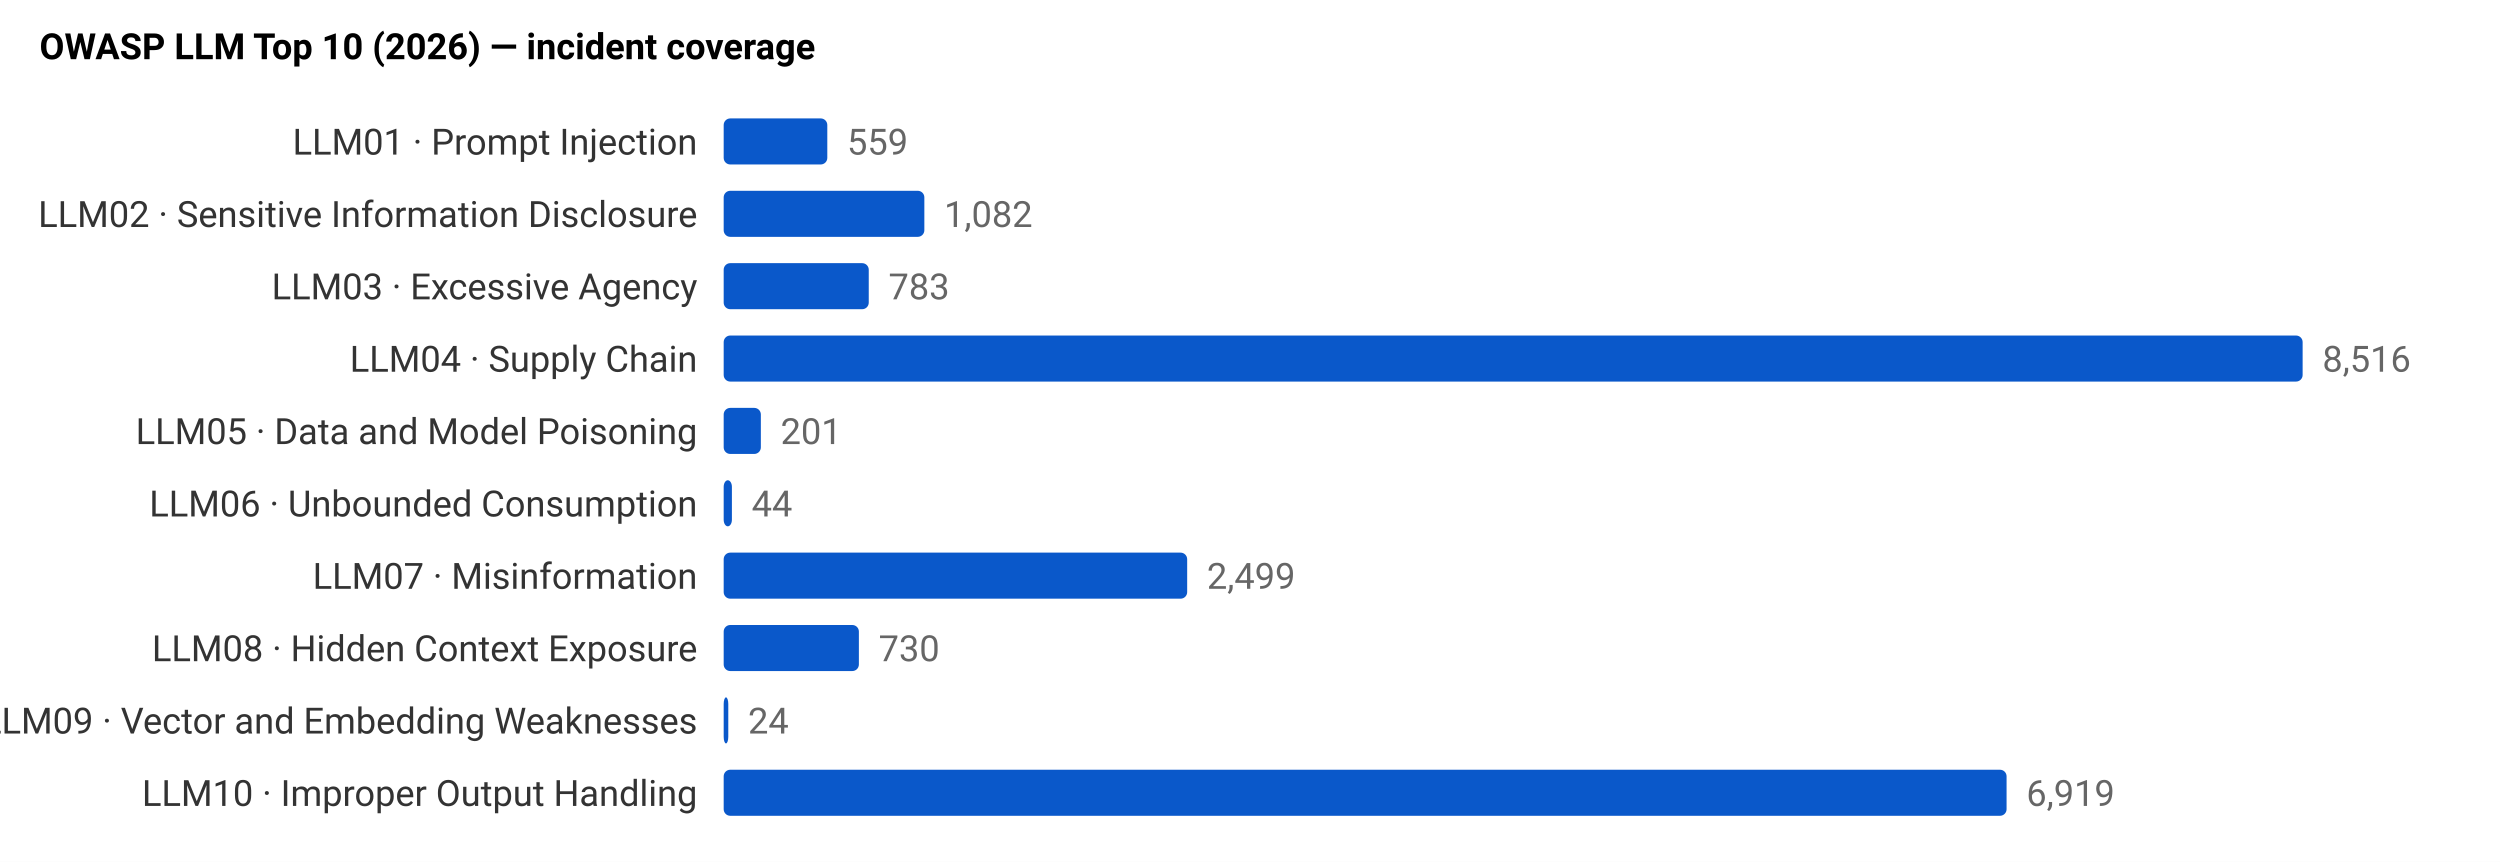
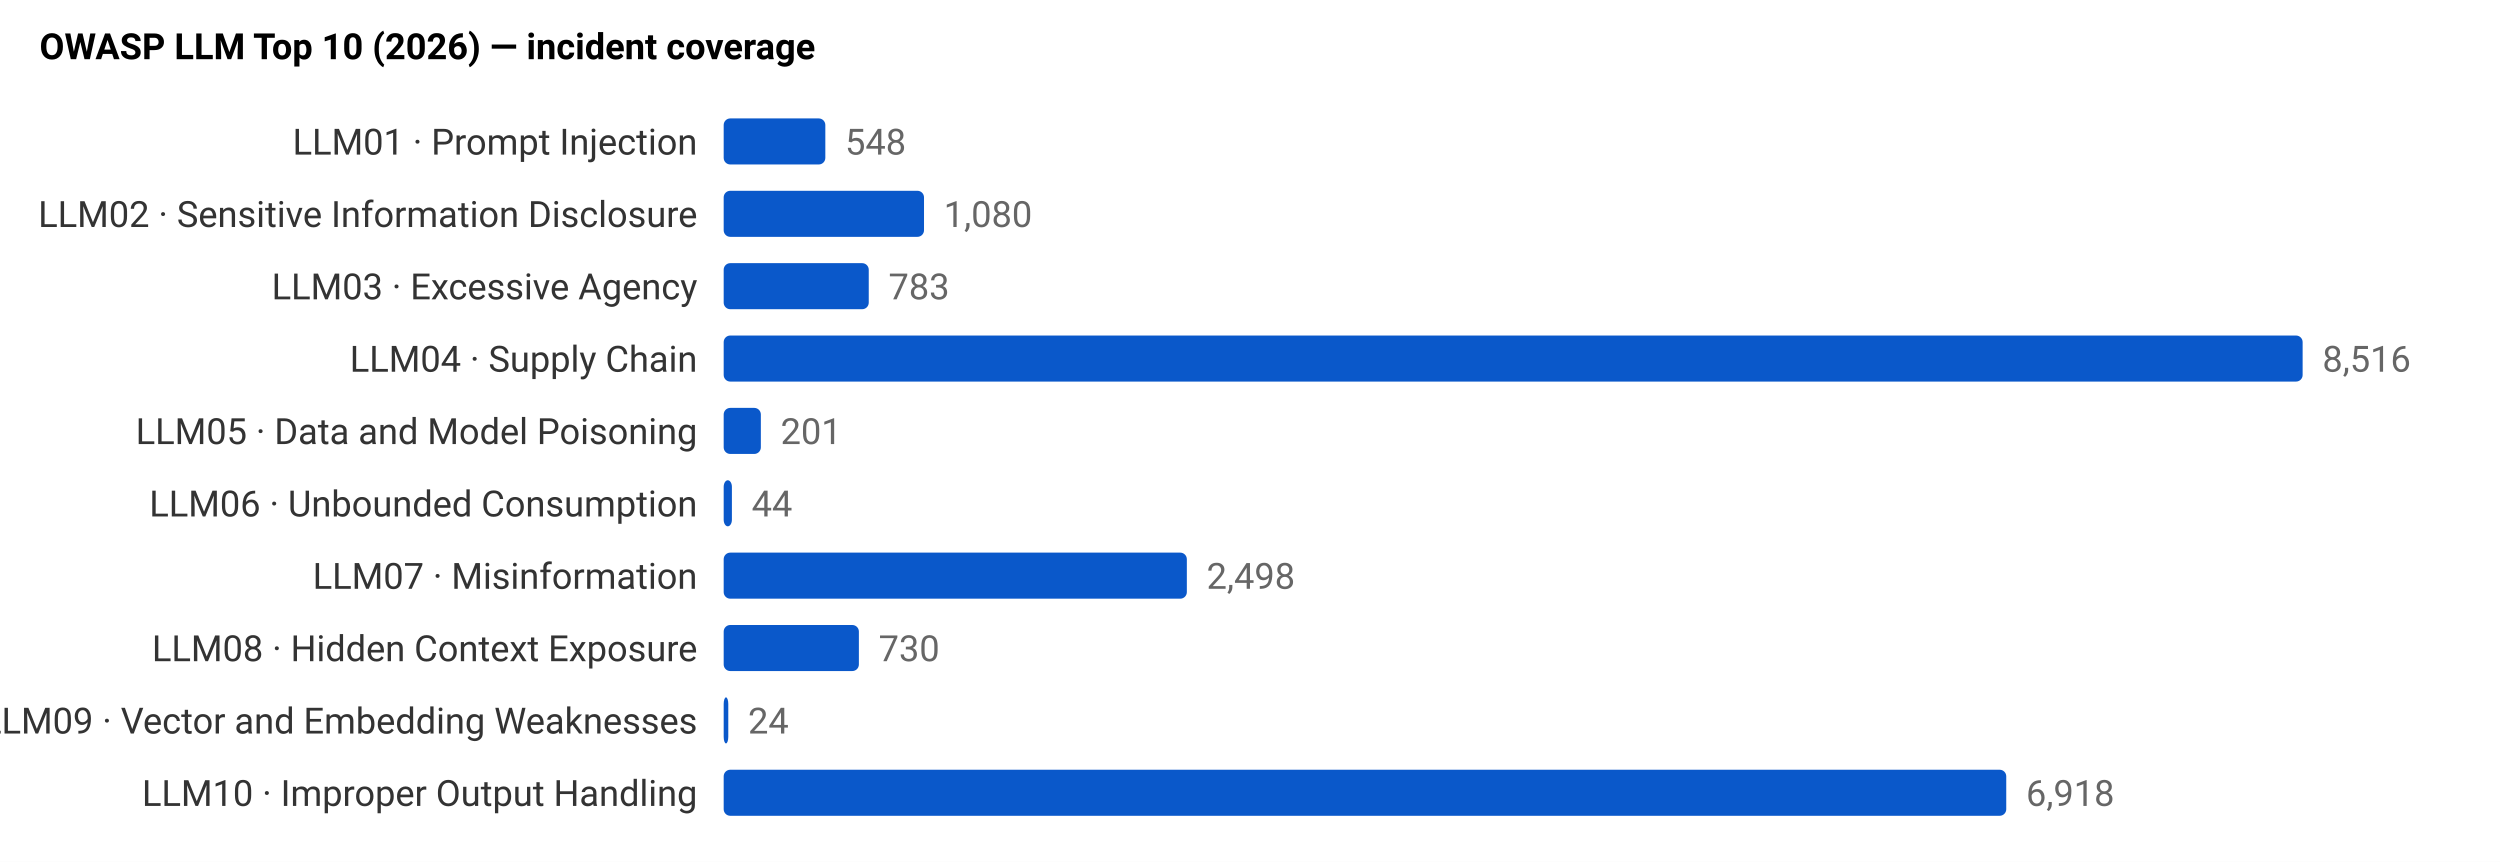
<svg xmlns="http://www.w3.org/2000/svg" viewBox="0 0 760 262" role="img" aria-label="OWASP LLM Top 10 (2026) — incident coverage" font-family="system-ui,-apple-system,Segoe UI,Roboto,sans-serif" font-size="11">
  <rect x="0" y="0" width="100%" height="100%" fill="white" />
  <text x="12" y="18" font-weight="600">OWASP LLM Top 10 (2026) — incident coverage</text>
  <text x="212" y="47" text-anchor="end" fill="#333">LLM01 · Prompt Injection</text>
-   <rect x="220" y="36" width="31.5" height="14" fill="#0a58ca" rx="2" />
-   <text x="257.5" y="47" fill="#666">559</text>
+   <rect x="220" y="36" width="30.9" height="14" fill="#0a58ca" rx="2" />
+   <text x="256.9" y="47" fill="#666">548</text>
  <text x="212" y="69" text-anchor="end" fill="#333">LLM02 · Sensitive Information Disclosure</text>
-   <rect x="220" y="58" width="61.0" height="14" fill="#0a58ca" rx="2" />
-   <text x="287.0" y="69" fill="#666">1,082</text>
+   <rect x="220" y="58" width="60.9" height="14" fill="#0a58ca" rx="2" />
+   <text x="286.9" y="69" fill="#666">1,080</text>
  <text x="212" y="91" text-anchor="end" fill="#333">LLM03 · Excessive Agency</text>
  <rect x="220" y="80" width="44.1" height="14" fill="#0a58ca" rx="2" />
  <text x="270.1" y="91" fill="#666">783</text>
  <text x="212" y="113" text-anchor="end" fill="#333">LLM04 · Supply Chain</text>
  <rect x="220" y="102" width="480.0" height="14" fill="#0a58ca" rx="2" />
  <text x="706.0" y="113" fill="#666">8,516</text>
  <text x="212" y="135" text-anchor="end" fill="#333">LLM05 · Data and Model Poisoning</text>
  <rect x="220" y="124" width="11.3" height="14" fill="#0a58ca" rx="2" />
  <text x="237.3" y="135" fill="#666">201</text>
  <text x="212" y="157" text-anchor="end" fill="#333">LLM06 · Unbounded Consumption</text>
  <rect x="220" y="146" width="2.5" height="14" fill="#0a58ca" rx="2" />
  <text x="228.5" y="157" fill="#666">44</text>
  <text x="212" y="179" text-anchor="end" fill="#333">LLM07 · Misinformation</text>
-   <rect x="220" y="168" width="140.9" height="14" fill="#0a58ca" rx="2" />
-   <text x="366.9" y="179" fill="#666">2,499</text>
+   <rect x="220" y="168" width="140.8" height="14" fill="#0a58ca" rx="2" />
+   <text x="366.8" y="179" fill="#666">2,498</text>
  <text x="212" y="201" text-anchor="end" fill="#333">LLM08 · Hidden Context Exposure</text>
  <rect x="220" y="190" width="41.1" height="14" fill="#0a58ca" rx="2" />
  <text x="267.1" y="201" fill="#666">730</text>
  <text x="212" y="223" text-anchor="end" fill="#333">LLM09 · Vector and Embedding Weaknesses</text>
  <rect x="220" y="212" width="1.4" height="14" fill="#0a58ca" rx="2" />
  <text x="227.4" y="223" fill="#666">24</text>
  <text x="212" y="245" text-anchor="end" fill="#333">LLM10 · Improper Output Handling</text>
-   <rect x="220" y="234" width="390.0" height="14" fill="#0a58ca" rx="2" />
-   <text x="616.0" y="245" fill="#666">6,919</text>
+   <rect x="220" y="234" width="389.9" height="14" fill="#0a58ca" rx="2" />
+   <text x="615.9" y="245" fill="#666">6,918</text>
</svg>
